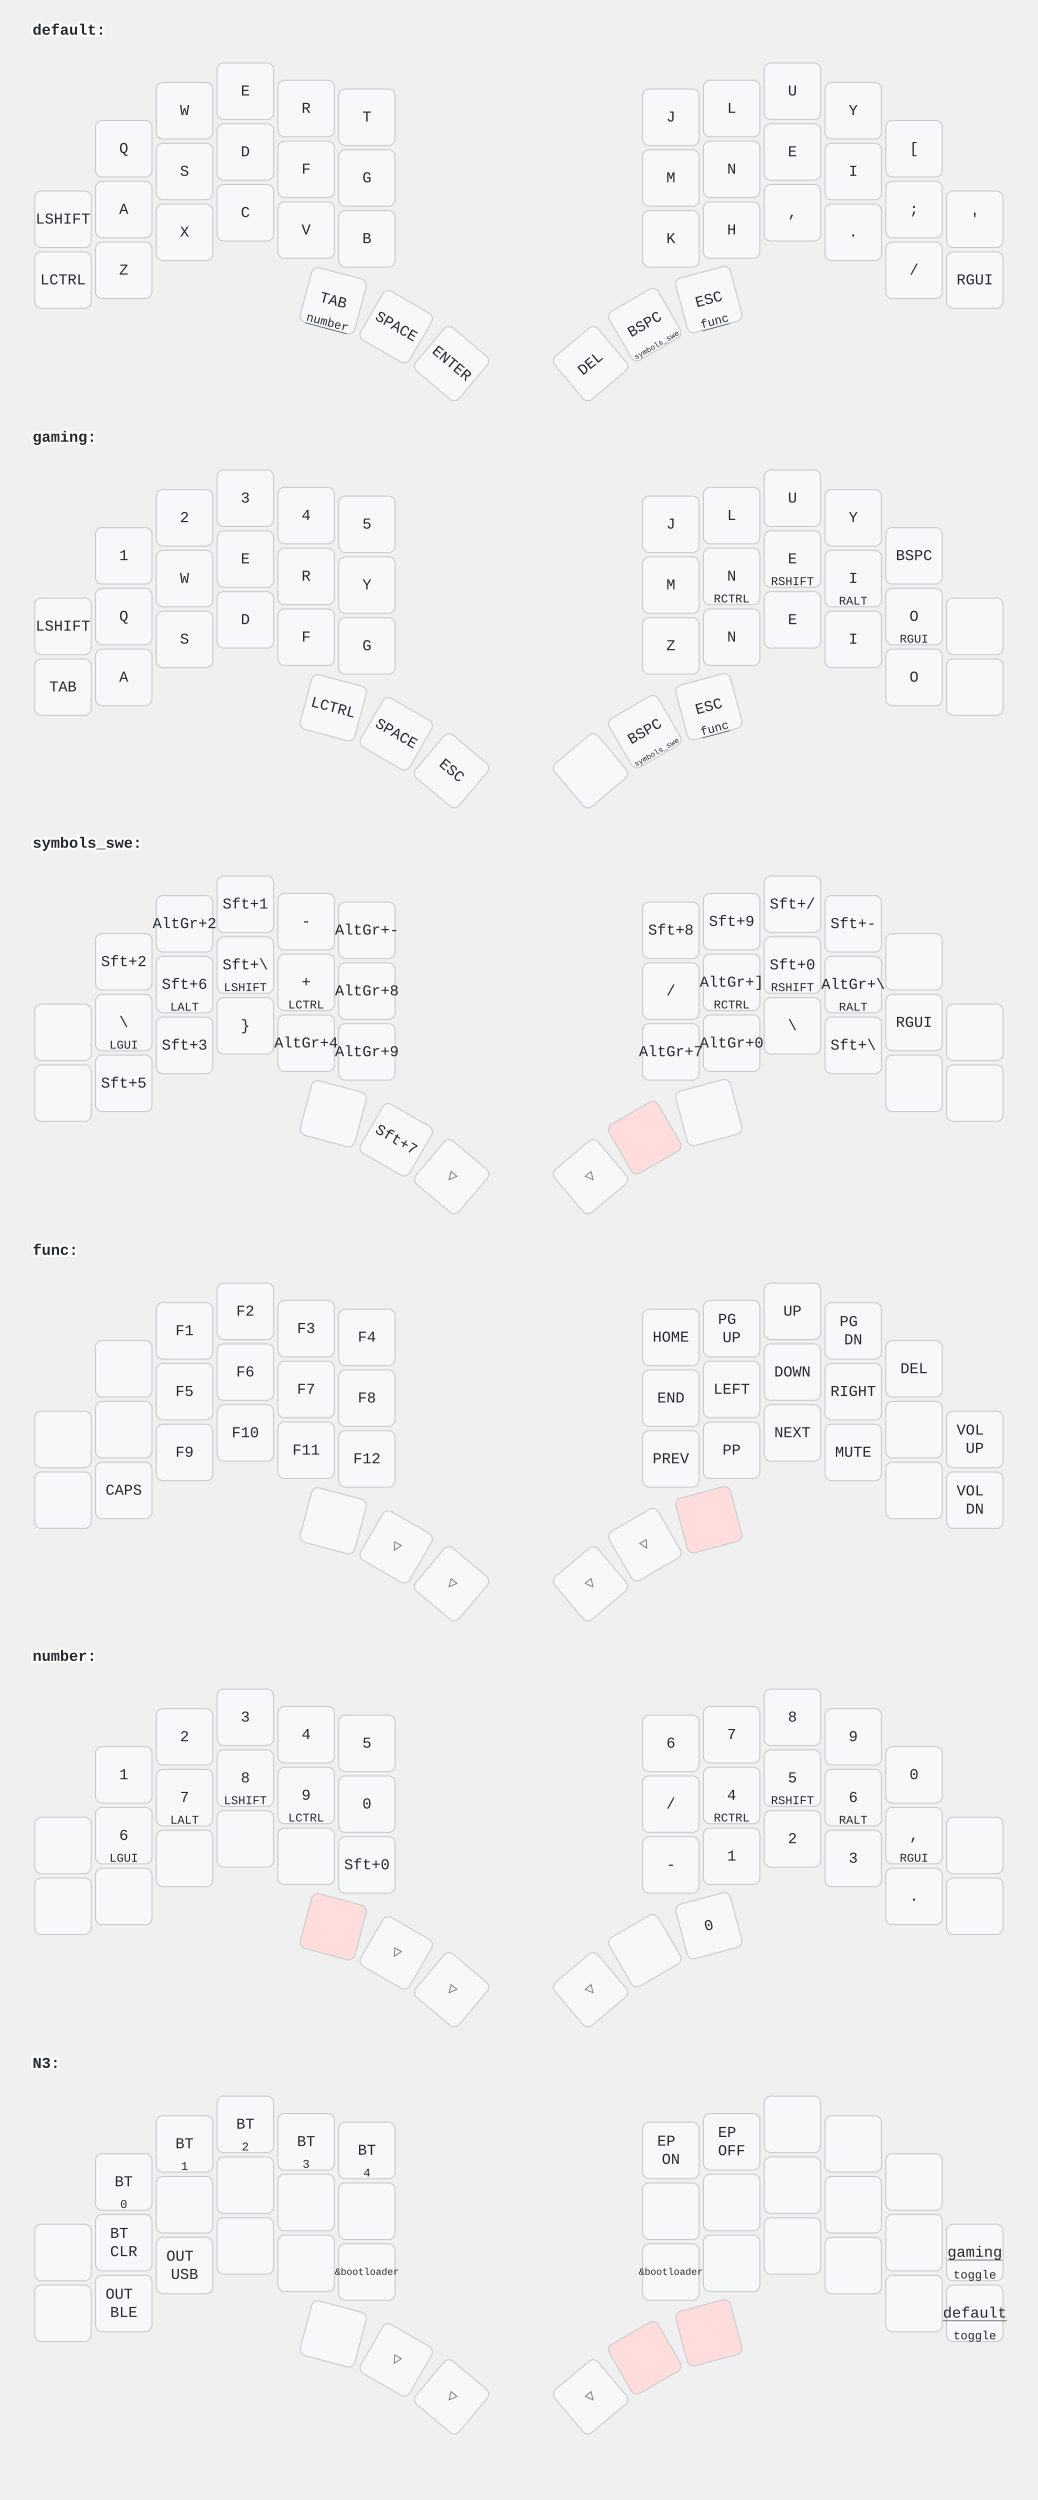
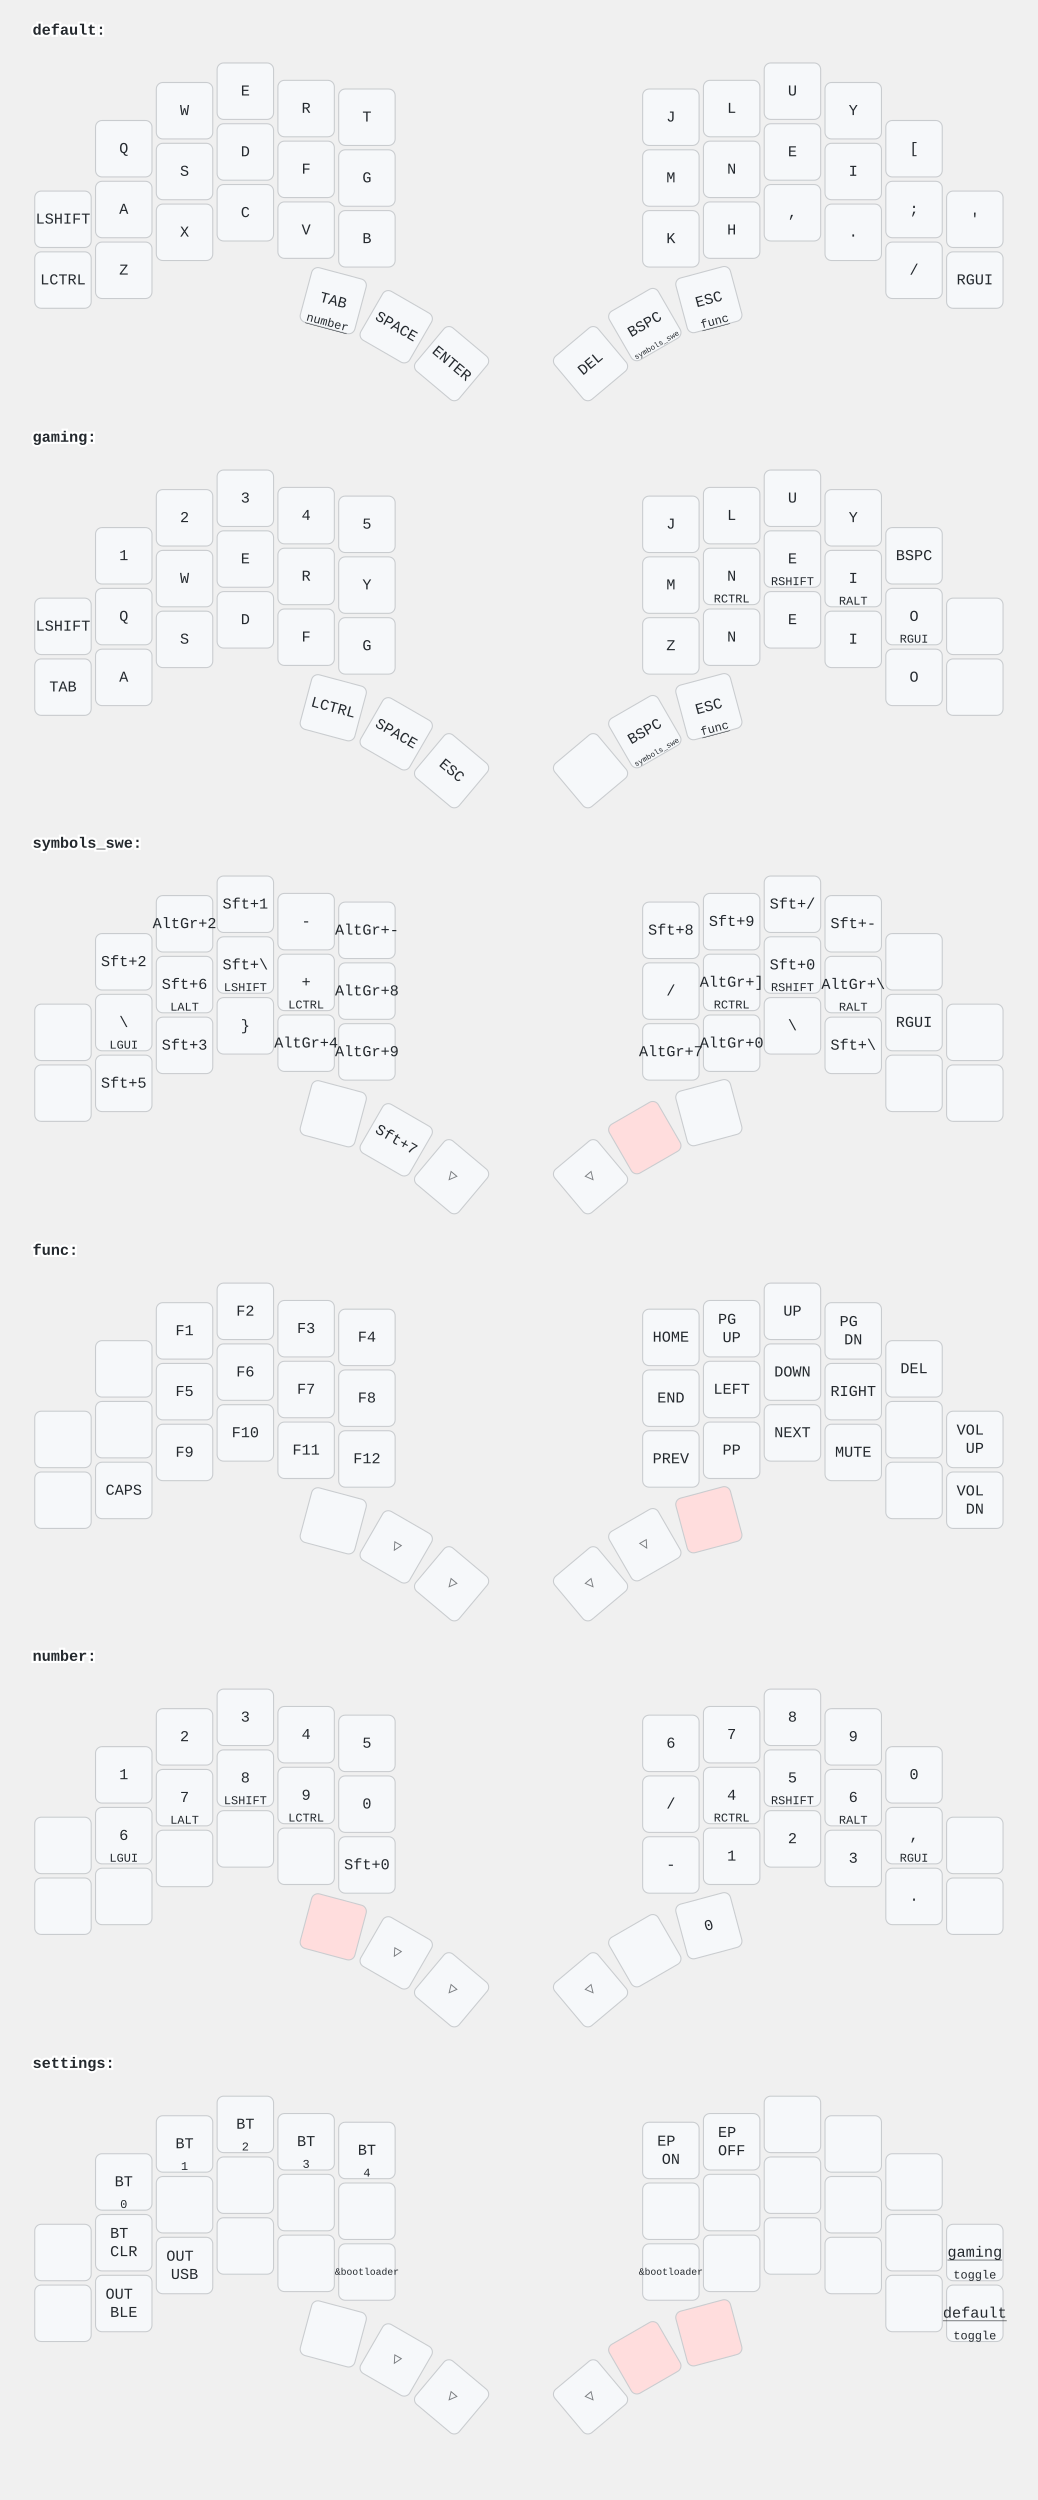
<svg xmlns="http://www.w3.org/2000/svg" width="956" height="2303" viewBox="0 0 956 2303" class="keymap">
  <style>/* inherit to force styles through use tags */
svg path {
    fill: inherit;
}

/* font and background color specifications */
svg.keymap {
    font-family: SFMono-Regular,Consolas,Liberation Mono,Menlo,monospace;
    font-size: 14px;
    font-kerning: normal;
    text-rendering: optimizeLegibility;
    fill: #24292e;
}

/* default key styling */
rect.key {
    fill: #f6f8fa;
}

rect.key, rect.combo {
    stroke: #c9cccf;
    stroke-width: 1;
}

/* default key side styling, only used is draw_key_sides is set */
rect.side {
    filter: brightness(90%);
}

/* color accent for combo boxes */
rect.combo, rect.combo-separate {
    fill: #cdf;
}

/* color accent for held keys */
rect.held, rect.combo.held {
    fill: #fdd;
}

/* color accent for ghost (optional) keys */
rect.ghost, rect.combo.ghost {
    stroke-dasharray: 4, 4;
    stroke-width: 2;
}

text {
    text-anchor: middle;
    dominant-baseline: middle;
}

/* styling for layer labels */
text.label {
    font-weight: bold;
    text-anchor: start;
    stroke: white;
    stroke-width: 4;
    paint-order: stroke;
}

/* styling for optional footer */
text.footer {
    text-anchor: end;
    dominant-baseline: auto;
    stroke: white;
    stroke-width: 4;
    paint-order: stroke;
}

/* styling for combo tap, and key non-tap label text */
text.combo, text.hold, text.shifted, text.left, text.right {
    font-size: 11px;
}

text.hold {
    text-anchor: middle;
    dominant-baseline: auto;
}

text.shifted {
    text-anchor: middle;
    dominant-baseline: hanging;
}

text.left {
    text-anchor: start;
}

text.right {
    text-anchor: end;
}

text.layer-activator {
    text-decoration: underline;
}

/* styling for hold/shifted label text in combo box */
text.combo.hold, text.combo.shifted, text.combo.left, text.combo.right {
    font-size: 8px;
}

/* lighter symbol for transparent keys */
text.trans {
    fill: #7b7e81;
}

/* styling for combo dendrons */
path.combo {
    stroke-width: 1;
    stroke: gray;
    fill: none;
}

/* Start Tabler Icons Cleanup */
/* cannot use height/width with glyphs */
.icon-tabler &gt; path {
    fill: inherit;
    stroke: inherit;
    stroke-width: 2;
}
/* hide tabler's default box */
.icon-tabler &gt; path[stroke="none"][fill="none"] {
    visibility: hidden;
}
/* End Tabler Icons Cleanup */
</style>
  <g transform="translate(30, 0)" class="layer-default">
    <text x="0" y="28" class="label" id="default">default:</text>
    <g transform="translate(0, 56)">
      <g transform="translate(84, 81)" class="key keypos-0">
        <rect rx="6" ry="6" x="-26" y="-26" width="52" height="52" class="key" />
        <text x="0" y="0" class="key tap">Q</text>
      </g>
      <g transform="translate(140, 46)" class="key keypos-1">
        <rect rx="6" ry="6" x="-26" y="-26" width="52" height="52" class="key" />
        <text x="0" y="0" class="key tap">W</text>
      </g>
      <g transform="translate(196, 28)" class="key keypos-2">
        <rect rx="6" ry="6" x="-26" y="-26" width="52" height="52" class="key" />
        <text x="0" y="0" class="key tap">E</text>
      </g>
      <g transform="translate(252, 44)" class="key keypos-3">
        <rect rx="6" ry="6" x="-26" y="-26" width="52" height="52" class="key" />
        <text x="0" y="0" class="key tap">R</text>
      </g>
      <g transform="translate(308, 52)" class="key keypos-4">
        <rect rx="6" ry="6" x="-26" y="-26" width="52" height="52" class="key" />
        <text x="0" y="0" class="key tap">T</text>
      </g>
      <g transform="translate(588, 52)" class="key keypos-5">
        <rect rx="6" ry="6" x="-26" y="-26" width="52" height="52" class="key" />
        <text x="0" y="0" class="key tap">J</text>
      </g>
      <g transform="translate(644, 44)" class="key keypos-6">
        <rect rx="6" ry="6" x="-26" y="-26" width="52" height="52" class="key" />
        <text x="0" y="0" class="key tap">L</text>
      </g>
      <g transform="translate(700, 28)" class="key keypos-7">
        <rect rx="6" ry="6" x="-26" y="-26" width="52" height="52" class="key" />
        <text x="0" y="0" class="key tap">U</text>
      </g>
      <g transform="translate(756, 46)" class="key keypos-8">
        <rect rx="6" ry="6" x="-26" y="-26" width="52" height="52" class="key" />
        <text x="0" y="0" class="key tap">Y</text>
      </g>
      <g transform="translate(812, 81)" class="key keypos-9">
        <rect rx="6" ry="6" x="-26" y="-26" width="52" height="52" class="key" />
        <text x="0" y="0" class="key tap">[</text>
      </g>
      <g transform="translate(28, 146)" class="key keypos-10">
        <rect rx="6" ry="6" x="-26" y="-26" width="52" height="52" class="key" />
        <text x="0" y="0" class="key tap">LSHIFT</text>
      </g>
      <g transform="translate(84, 137)" class="key keypos-11">
        <rect rx="6" ry="6" x="-26" y="-26" width="52" height="52" class="key" />
        <text x="0" y="0" class="key tap">A</text>
      </g>
      <g transform="translate(140, 102)" class="key keypos-12">
        <rect rx="6" ry="6" x="-26" y="-26" width="52" height="52" class="key" />
        <text x="0" y="0" class="key tap">S</text>
      </g>
      <g transform="translate(196, 84)" class="key keypos-13">
        <rect rx="6" ry="6" x="-26" y="-26" width="52" height="52" class="key" />
        <text x="0" y="0" class="key tap">D</text>
      </g>
      <g transform="translate(252, 100)" class="key keypos-14">
        <rect rx="6" ry="6" x="-26" y="-26" width="52" height="52" class="key" />
        <text x="0" y="0" class="key tap">F</text>
      </g>
      <g transform="translate(308, 108)" class="key keypos-15">
        <rect rx="6" ry="6" x="-26" y="-26" width="52" height="52" class="key" />
        <text x="0" y="0" class="key tap">G</text>
      </g>
      <g transform="translate(588, 108)" class="key keypos-16">
        <rect rx="6" ry="6" x="-26" y="-26" width="52" height="52" class="key" />
        <text x="0" y="0" class="key tap">M</text>
      </g>
      <g transform="translate(644, 100)" class="key keypos-17">
        <rect rx="6" ry="6" x="-26" y="-26" width="52" height="52" class="key" />
        <text x="0" y="0" class="key tap">N</text>
      </g>
      <g transform="translate(700, 84)" class="key keypos-18">
        <rect rx="6" ry="6" x="-26" y="-26" width="52" height="52" class="key" />
        <text x="0" y="0" class="key tap">E</text>
      </g>
      <g transform="translate(756, 102)" class="key keypos-19">
        <rect rx="6" ry="6" x="-26" y="-26" width="52" height="52" class="key" />
        <text x="0" y="0" class="key tap">I</text>
      </g>
      <g transform="translate(812, 137)" class="key keypos-20">
        <rect rx="6" ry="6" x="-26" y="-26" width="52" height="52" class="key" />
        <text x="0" y="0" class="key tap">;</text>
      </g>
      <g transform="translate(868, 146)" class="key keypos-21">
        <rect rx="6" ry="6" x="-26" y="-26" width="52" height="52" class="key" />
        <text x="0" y="0" class="key tap">'</text>
      </g>
      <g transform="translate(28, 202)" class="key keypos-22">
        <rect rx="6" ry="6" x="-26" y="-26" width="52" height="52" class="key" />
        <text x="0" y="0" class="key tap">LCTRL</text>
      </g>
      <g transform="translate(84, 193)" class="key keypos-23">
        <rect rx="6" ry="6" x="-26" y="-26" width="52" height="52" class="key" />
        <text x="0" y="0" class="key tap">Z</text>
      </g>
      <g transform="translate(140, 158)" class="key keypos-24">
        <rect rx="6" ry="6" x="-26" y="-26" width="52" height="52" class="key" />
        <text x="0" y="0" class="key tap">X</text>
      </g>
      <g transform="translate(196, 140)" class="key keypos-25">
        <rect rx="6" ry="6" x="-26" y="-26" width="52" height="52" class="key" />
        <text x="0" y="0" class="key tap">C</text>
      </g>
      <g transform="translate(252, 156)" class="key keypos-26">
        <rect rx="6" ry="6" x="-26" y="-26" width="52" height="52" class="key" />
        <text x="0" y="0" class="key tap">V</text>
      </g>
      <g transform="translate(308, 164)" class="key keypos-27">
        <rect rx="6" ry="6" x="-26" y="-26" width="52" height="52" class="key" />
        <text x="0" y="0" class="key tap">B</text>
      </g>
      <g transform="translate(588, 164)" class="key keypos-28">
        <rect rx="6" ry="6" x="-26" y="-26" width="52" height="52" class="key" />
        <text x="0" y="0" class="key tap">K</text>
      </g>
      <g transform="translate(644, 156)" class="key keypos-29">
        <rect rx="6" ry="6" x="-26" y="-26" width="52" height="52" class="key" />
        <text x="0" y="0" class="key tap">H</text>
      </g>
      <g transform="translate(700, 140)" class="key keypos-30">
        <rect rx="6" ry="6" x="-26" y="-26" width="52" height="52" class="key" />
        <text x="0" y="0" class="key tap">,</text>
      </g>
      <g transform="translate(756, 158)" class="key keypos-31">
        <rect rx="6" ry="6" x="-26" y="-26" width="52" height="52" class="key" />
        <text x="0" y="0" class="key tap">.</text>
      </g>
      <g transform="translate(812, 193)" class="key keypos-32">
        <rect rx="6" ry="6" x="-26" y="-26" width="52" height="52" class="key" />
        <text x="0" y="0" class="key tap">/</text>
      </g>
      <g transform="translate(868, 202)" class="key keypos-33">
        <rect rx="6" ry="6" x="-26" y="-26" width="52" height="52" class="key" />
        <text x="0" y="0" class="key tap">RGUI</text>
      </g>
      <g transform="translate(277, 221) rotate(15.0)" class="key keypos-34">
        <rect rx="6" ry="6" x="-26" y="-26" width="52" height="52" class="key" />
        <text x="0" y="0" class="key tap">TAB</text>
        <a href="#number">
          <text x="0" y="24" class="key hold layer-activator">number</text>
        </a>
      </g>
      <g transform="translate(335, 245) rotate(30.0)" class="key keypos-35">
        <rect rx="6" ry="6" x="-26" y="-26" width="52" height="52" class="key" />
        <text x="0" y="0" class="key tap">SPACE</text>
      </g>
      <g transform="translate(386, 279) rotate(40.0)" class="key keypos-36">
        <rect rx="6" ry="6" x="-26" y="-26" width="52" height="52" class="key" />
        <text x="0" y="0" class="key tap">ENTER</text>
      </g>
      <g transform="translate(514, 279) rotate(-40.0)" class="key keypos-37">
        <rect rx="6" ry="6" x="-26" y="-26" width="52" height="52" class="key" />
        <text x="0" y="0" class="key tap">DEL</text>
      </g>
      <g transform="translate(564, 243) rotate(-30.0)" class="key keypos-38">
        <rect rx="6" ry="6" x="-26" y="-26" width="52" height="52" class="key" />
        <text x="0" y="0" class="key tap">BSPC</text>
        <a href="#symbols_swe">
          <text x="0" y="24" class="key hold layer-activator">
            <tspan style="font-size: 64%">symbols_swe</tspan>
          </text>
        </a>
      </g>
      <g transform="translate(623, 220) rotate(-15.0)" class="key keypos-39">
        <rect rx="6" ry="6" x="-26" y="-26" width="52" height="52" class="key" />
        <text x="0" y="0" class="key tap">ESC</text>
        <a href="#func">
          <text x="0" y="24" class="key hold layer-activator">func</text>
        </a>
      </g>
    </g>
  </g>
  <g transform="translate(30, 375)" class="layer-gaming">
    <text x="0" y="28" class="label" id="gaming">gaming:</text>
    <g transform="translate(0, 56)">
      <g transform="translate(84, 81)" class="key keypos-0">
        <rect rx="6" ry="6" x="-26" y="-26" width="52" height="52" class="key" />
        <text x="0" y="0" class="key tap">1</text>
      </g>
      <g transform="translate(140, 46)" class="key keypos-1">
        <rect rx="6" ry="6" x="-26" y="-26" width="52" height="52" class="key" />
        <text x="0" y="0" class="key tap">2</text>
      </g>
      <g transform="translate(196, 28)" class="key keypos-2">
        <rect rx="6" ry="6" x="-26" y="-26" width="52" height="52" class="key" />
        <text x="0" y="0" class="key tap">3</text>
      </g>
      <g transform="translate(252, 44)" class="key keypos-3">
        <rect rx="6" ry="6" x="-26" y="-26" width="52" height="52" class="key" />
        <text x="0" y="0" class="key tap">4</text>
      </g>
      <g transform="translate(308, 52)" class="key keypos-4">
        <rect rx="6" ry="6" x="-26" y="-26" width="52" height="52" class="key" />
        <text x="0" y="0" class="key tap">5</text>
      </g>
      <g transform="translate(588, 52)" class="key keypos-5">
        <rect rx="6" ry="6" x="-26" y="-26" width="52" height="52" class="key" />
        <text x="0" y="0" class="key tap">J</text>
      </g>
      <g transform="translate(644, 44)" class="key keypos-6">
        <rect rx="6" ry="6" x="-26" y="-26" width="52" height="52" class="key" />
        <text x="0" y="0" class="key tap">L</text>
      </g>
      <g transform="translate(700, 28)" class="key keypos-7">
        <rect rx="6" ry="6" x="-26" y="-26" width="52" height="52" class="key" />
        <text x="0" y="0" class="key tap">U</text>
      </g>
      <g transform="translate(756, 46)" class="key keypos-8">
        <rect rx="6" ry="6" x="-26" y="-26" width="52" height="52" class="key" />
        <text x="0" y="0" class="key tap">Y</text>
      </g>
      <g transform="translate(812, 81)" class="key keypos-9">
        <rect rx="6" ry="6" x="-26" y="-26" width="52" height="52" class="key" />
        <text x="0" y="0" class="key tap">BSPC</text>
      </g>
      <g transform="translate(28, 146)" class="key keypos-10">
        <rect rx="6" ry="6" x="-26" y="-26" width="52" height="52" class="key" />
        <text x="0" y="0" class="key tap">LSHIFT</text>
      </g>
      <g transform="translate(84, 137)" class="key keypos-11">
        <rect rx="6" ry="6" x="-26" y="-26" width="52" height="52" class="key" />
        <text x="0" y="0" class="key tap">Q</text>
      </g>
      <g transform="translate(140, 102)" class="key keypos-12">
        <rect rx="6" ry="6" x="-26" y="-26" width="52" height="52" class="key" />
        <text x="0" y="0" class="key tap">W</text>
      </g>
      <g transform="translate(196, 84)" class="key keypos-13">
        <rect rx="6" ry="6" x="-26" y="-26" width="52" height="52" class="key" />
        <text x="0" y="0" class="key tap">E</text>
      </g>
      <g transform="translate(252, 100)" class="key keypos-14">
        <rect rx="6" ry="6" x="-26" y="-26" width="52" height="52" class="key" />
        <text x="0" y="0" class="key tap">R</text>
      </g>
      <g transform="translate(308, 108)" class="key keypos-15">
        <rect rx="6" ry="6" x="-26" y="-26" width="52" height="52" class="key" />
        <text x="0" y="0" class="key tap">Y</text>
      </g>
      <g transform="translate(588, 108)" class="key keypos-16">
        <rect rx="6" ry="6" x="-26" y="-26" width="52" height="52" class="key" />
        <text x="0" y="0" class="key tap">M</text>
      </g>
      <g transform="translate(644, 100)" class="key keypos-17">
        <rect rx="6" ry="6" x="-26" y="-26" width="52" height="52" class="key" />
        <text x="0" y="0" class="key tap">N</text>
        <text x="0" y="24" class="key hold">RCTRL</text>
      </g>
      <g transform="translate(700, 84)" class="key keypos-18">
        <rect rx="6" ry="6" x="-26" y="-26" width="52" height="52" class="key" />
        <text x="0" y="0" class="key tap">E</text>
        <text x="0" y="24" class="key hold">RSHIFT</text>
      </g>
      <g transform="translate(756, 102)" class="key keypos-19">
        <rect rx="6" ry="6" x="-26" y="-26" width="52" height="52" class="key" />
        <text x="0" y="0" class="key tap">I</text>
        <text x="0" y="24" class="key hold">RALT</text>
      </g>
      <g transform="translate(812, 137)" class="key keypos-20">
        <rect rx="6" ry="6" x="-26" y="-26" width="52" height="52" class="key" />
        <text x="0" y="0" class="key tap">O</text>
        <text x="0" y="24" class="key hold">RGUI</text>
      </g>
      <g transform="translate(868, 146)" class="key keypos-21">
        <rect rx="6" ry="6" x="-26" y="-26" width="52" height="52" class="key" />
      </g>
      <g transform="translate(28, 202)" class="key keypos-22">
        <rect rx="6" ry="6" x="-26" y="-26" width="52" height="52" class="key" />
        <text x="0" y="0" class="key tap">TAB</text>
      </g>
      <g transform="translate(84, 193)" class="key keypos-23">
        <rect rx="6" ry="6" x="-26" y="-26" width="52" height="52" class="key" />
        <text x="0" y="0" class="key tap">A</text>
      </g>
      <g transform="translate(140, 158)" class="key keypos-24">
        <rect rx="6" ry="6" x="-26" y="-26" width="52" height="52" class="key" />
        <text x="0" y="0" class="key tap">S</text>
      </g>
      <g transform="translate(196, 140)" class="key keypos-25">
        <rect rx="6" ry="6" x="-26" y="-26" width="52" height="52" class="key" />
        <text x="0" y="0" class="key tap">D</text>
      </g>
      <g transform="translate(252, 156)" class="key keypos-26">
        <rect rx="6" ry="6" x="-26" y="-26" width="52" height="52" class="key" />
        <text x="0" y="0" class="key tap">F</text>
      </g>
      <g transform="translate(308, 164)" class="key keypos-27">
        <rect rx="6" ry="6" x="-26" y="-26" width="52" height="52" class="key" />
        <text x="0" y="0" class="key tap">G</text>
      </g>
      <g transform="translate(588, 164)" class="key keypos-28">
        <rect rx="6" ry="6" x="-26" y="-26" width="52" height="52" class="key" />
        <text x="0" y="0" class="key tap">Z</text>
      </g>
      <g transform="translate(644, 156)" class="key keypos-29">
        <rect rx="6" ry="6" x="-26" y="-26" width="52" height="52" class="key" />
        <text x="0" y="0" class="key tap">N</text>
      </g>
      <g transform="translate(700, 140)" class="key keypos-30">
        <rect rx="6" ry="6" x="-26" y="-26" width="52" height="52" class="key" />
        <text x="0" y="0" class="key tap">E</text>
      </g>
      <g transform="translate(756, 158)" class="key keypos-31">
        <rect rx="6" ry="6" x="-26" y="-26" width="52" height="52" class="key" />
        <text x="0" y="0" class="key tap">I</text>
      </g>
      <g transform="translate(812, 193)" class="key keypos-32">
        <rect rx="6" ry="6" x="-26" y="-26" width="52" height="52" class="key" />
        <text x="0" y="0" class="key tap">O</text>
      </g>
      <g transform="translate(868, 202)" class="key keypos-33">
        <rect rx="6" ry="6" x="-26" y="-26" width="52" height="52" class="key" />
      </g>
      <g transform="translate(277, 221) rotate(15.0)" class="key keypos-34">
        <rect rx="6" ry="6" x="-26" y="-26" width="52" height="52" class="key" />
        <text x="0" y="0" class="key tap">LCTRL</text>
      </g>
      <g transform="translate(335, 245) rotate(30.0)" class="key keypos-35">
        <rect rx="6" ry="6" x="-26" y="-26" width="52" height="52" class="key" />
        <text x="0" y="0" class="key tap">SPACE</text>
      </g>
      <g transform="translate(386, 279) rotate(40.0)" class="key keypos-36">
        <rect rx="6" ry="6" x="-26" y="-26" width="52" height="52" class="key" />
        <text x="0" y="0" class="key tap">ESC</text>
      </g>
      <g transform="translate(514, 279) rotate(-40.0)" class="key keypos-37">
        <rect rx="6" ry="6" x="-26" y="-26" width="52" height="52" class="key" />
      </g>
      <g transform="translate(564, 243) rotate(-30.0)" class="key keypos-38">
        <rect rx="6" ry="6" x="-26" y="-26" width="52" height="52" class="key" />
        <text x="0" y="0" class="key tap">BSPC</text>
        <a href="#symbols_swe">
          <text x="0" y="24" class="key hold layer-activator">
            <tspan style="font-size: 64%">symbols_swe</tspan>
          </text>
        </a>
      </g>
      <g transform="translate(623, 220) rotate(-15.0)" class="key keypos-39">
        <rect rx="6" ry="6" x="-26" y="-26" width="52" height="52" class="key" />
        <text x="0" y="0" class="key tap">ESC</text>
        <a href="#func">
          <text x="0" y="24" class="key hold layer-activator">func</text>
        </a>
      </g>
    </g>
  </g>
  <g transform="translate(30, 749)" class="layer-symbols_swe">
    <text x="0" y="28" class="label" id="symbols_swe">symbols_swe:</text>
    <g transform="translate(0, 56)">
      <g transform="translate(84, 81)" class="key keypos-0">
        <rect rx="6" ry="6" x="-26" y="-26" width="52" height="52" class="key" />
        <text x="0" y="0" class="key tap">Sft+2</text>
      </g>
      <g transform="translate(140, 46)" class="key keypos-1">
        <rect rx="6" ry="6" x="-26" y="-26" width="52" height="52" class="key" />
        <text x="0" y="0" class="key tap">AltGr+2</text>
      </g>
      <g transform="translate(196, 28)" class="key keypos-2">
        <rect rx="6" ry="6" x="-26" y="-26" width="52" height="52" class="key" />
        <text x="0" y="0" class="key tap">Sft+1</text>
      </g>
      <g transform="translate(252, 44)" class="key keypos-3">
        <rect rx="6" ry="6" x="-26" y="-26" width="52" height="52" class="key" />
        <text x="0" y="0" class="key tap">-</text>
      </g>
      <g transform="translate(308, 52)" class="key keypos-4">
        <rect rx="6" ry="6" x="-26" y="-26" width="52" height="52" class="key" />
        <text x="0" y="0" class="key tap">AltGr+-</text>
      </g>
      <g transform="translate(588, 52)" class="key keypos-5">
        <rect rx="6" ry="6" x="-26" y="-26" width="52" height="52" class="key" />
        <text x="0" y="0" class="key tap">Sft+8</text>
      </g>
      <g transform="translate(644, 44)" class="key keypos-6">
        <rect rx="6" ry="6" x="-26" y="-26" width="52" height="52" class="key" />
        <text x="0" y="0" class="key tap">Sft+9</text>
      </g>
      <g transform="translate(700, 28)" class="key keypos-7">
        <rect rx="6" ry="6" x="-26" y="-26" width="52" height="52" class="key" />
        <text x="0" y="0" class="key tap">Sft+/</text>
      </g>
      <g transform="translate(756, 46)" class="key keypos-8">
        <rect rx="6" ry="6" x="-26" y="-26" width="52" height="52" class="key" />
        <text x="0" y="0" class="key tap">Sft+-</text>
      </g>
      <g transform="translate(812, 81)" class="key keypos-9">
        <rect rx="6" ry="6" x="-26" y="-26" width="52" height="52" class="key" />
      </g>
      <g transform="translate(28, 146)" class="key keypos-10">
        <rect rx="6" ry="6" x="-26" y="-26" width="52" height="52" class="key" />
      </g>
      <g transform="translate(84, 137)" class="key keypos-11">
        <rect rx="6" ry="6" x="-26" y="-26" width="52" height="52" class="key" />
        <text x="0" y="0" class="key tap">\</text>
        <text x="0" y="24" class="key hold">LGUI</text>
      </g>
      <g transform="translate(140, 102)" class="key keypos-12">
        <rect rx="6" ry="6" x="-26" y="-26" width="52" height="52" class="key" />
        <text x="0" y="0" class="key tap">Sft+6</text>
        <text x="0" y="24" class="key hold">LALT</text>
      </g>
      <g transform="translate(196, 84)" class="key keypos-13">
        <rect rx="6" ry="6" x="-26" y="-26" width="52" height="52" class="key" />
        <text x="0" y="0" class="key tap">Sft+\</text>
        <text x="0" y="24" class="key hold">LSHIFT</text>
      </g>
      <g transform="translate(252, 100)" class="key keypos-14">
        <rect rx="6" ry="6" x="-26" y="-26" width="52" height="52" class="key" />
        <text x="0" y="0" class="key tap">+</text>
        <text x="0" y="24" class="key hold">LCTRL</text>
      </g>
      <g transform="translate(308, 108)" class="key keypos-15">
        <rect rx="6" ry="6" x="-26" y="-26" width="52" height="52" class="key" />
        <text x="0" y="0" class="key tap">AltGr+8</text>
      </g>
      <g transform="translate(588, 108)" class="key keypos-16">
        <rect rx="6" ry="6" x="-26" y="-26" width="52" height="52" class="key" />
        <text x="0" y="0" class="key tap">/</text>
      </g>
      <g transform="translate(644, 100)" class="key keypos-17">
        <rect rx="6" ry="6" x="-26" y="-26" width="52" height="52" class="key" />
        <text x="0" y="0" class="key tap">AltGr+]</text>
        <text x="0" y="24" class="key hold">RCTRL</text>
      </g>
      <g transform="translate(700, 84)" class="key keypos-18">
        <rect rx="6" ry="6" x="-26" y="-26" width="52" height="52" class="key" />
        <text x="0" y="0" class="key tap">Sft+0</text>
        <text x="0" y="24" class="key hold">RSHIFT</text>
      </g>
      <g transform="translate(756, 102)" class="key keypos-19">
        <rect rx="6" ry="6" x="-26" y="-26" width="52" height="52" class="key" />
        <text x="0" y="0" class="key tap">AltGr+\</text>
        <text x="0" y="24" class="key hold">RALT</text>
      </g>
      <g transform="translate(812, 137)" class="key keypos-20">
        <rect rx="6" ry="6" x="-26" y="-26" width="52" height="52" class="key" />
        <text x="0" y="0" class="key tap">RGUI</text>
      </g>
      <g transform="translate(868, 146)" class="key keypos-21">
        <rect rx="6" ry="6" x="-26" y="-26" width="52" height="52" class="key" />
      </g>
      <g transform="translate(28, 202)" class="key keypos-22">
        <rect rx="6" ry="6" x="-26" y="-26" width="52" height="52" class="key" />
      </g>
      <g transform="translate(84, 193)" class="key keypos-23">
        <rect rx="6" ry="6" x="-26" y="-26" width="52" height="52" class="key" />
        <text x="0" y="0" class="key tap">Sft+5</text>
      </g>
      <g transform="translate(140, 158)" class="key keypos-24">
        <rect rx="6" ry="6" x="-26" y="-26" width="52" height="52" class="key" />
        <text x="0" y="0" class="key tap">Sft+3</text>
      </g>
      <g transform="translate(196, 140)" class="key keypos-25">
        <rect rx="6" ry="6" x="-26" y="-26" width="52" height="52" class="key" />
        <text x="0" y="0" class="key tap">}</text>
      </g>
      <g transform="translate(252, 156)" class="key keypos-26">
        <rect rx="6" ry="6" x="-26" y="-26" width="52" height="52" class="key" />
        <text x="0" y="0" class="key tap">AltGr+4</text>
      </g>
      <g transform="translate(308, 164)" class="key keypos-27">
        <rect rx="6" ry="6" x="-26" y="-26" width="52" height="52" class="key" />
        <text x="0" y="0" class="key tap">AltGr+9</text>
      </g>
      <g transform="translate(588, 164)" class="key keypos-28">
        <rect rx="6" ry="6" x="-26" y="-26" width="52" height="52" class="key" />
        <text x="0" y="0" class="key tap">AltGr+7</text>
      </g>
      <g transform="translate(644, 156)" class="key keypos-29">
        <rect rx="6" ry="6" x="-26" y="-26" width="52" height="52" class="key" />
        <text x="0" y="0" class="key tap">AltGr+0</text>
      </g>
      <g transform="translate(700, 140)" class="key keypos-30">
        <rect rx="6" ry="6" x="-26" y="-26" width="52" height="52" class="key" />
        <text x="0" y="0" class="key tap">\</text>
      </g>
      <g transform="translate(756, 158)" class="key keypos-31">
        <rect rx="6" ry="6" x="-26" y="-26" width="52" height="52" class="key" />
        <text x="0" y="0" class="key tap">Sft+\</text>
      </g>
      <g transform="translate(812, 193)" class="key keypos-32">
        <rect rx="6" ry="6" x="-26" y="-26" width="52" height="52" class="key" />
      </g>
      <g transform="translate(868, 202)" class="key keypos-33">
        <rect rx="6" ry="6" x="-26" y="-26" width="52" height="52" class="key" />
      </g>
      <g transform="translate(277, 221) rotate(15.0)" class="key keypos-34">
        <rect rx="6" ry="6" x="-26" y="-26" width="52" height="52" class="key" />
      </g>
      <g transform="translate(335, 245) rotate(30.0)" class="key keypos-35">
        <rect rx="6" ry="6" x="-26" y="-26" width="52" height="52" class="key" />
        <text x="0" y="0" class="key tap">Sft+7</text>
      </g>
      <g transform="translate(386, 279) rotate(40.0)" class="key trans keypos-36">
        <rect rx="6" ry="6" x="-26" y="-26" width="52" height="52" class="key trans" />
        <text x="0" y="0" class="key trans tap">▽</text>
      </g>
      <g transform="translate(514, 279) rotate(-40.0)" class="key trans keypos-37">
        <rect rx="6" ry="6" x="-26" y="-26" width="52" height="52" class="key trans" />
        <text x="0" y="0" class="key trans tap">▽</text>
      </g>
      <g transform="translate(564, 243) rotate(-30.0)" class="key held keypos-38">
        <rect rx="6" ry="6" x="-26" y="-26" width="52" height="52" class="key held" />
      </g>
      <g transform="translate(623, 220) rotate(-15.0)" class="key keypos-39">
        <rect rx="6" ry="6" x="-26" y="-26" width="52" height="52" class="key" />
      </g>
    </g>
  </g>
  <g transform="translate(30, 1124)" class="layer-func">
    <text x="0" y="28" class="label" id="func">func:</text>
    <g transform="translate(0, 56)">
      <g transform="translate(84, 81)" class="key keypos-0">
        <rect rx="6" ry="6" x="-26" y="-26" width="52" height="52" class="key" />
      </g>
      <g transform="translate(140, 46)" class="key keypos-1">
        <rect rx="6" ry="6" x="-26" y="-26" width="52" height="52" class="key" />
        <text x="0" y="0" class="key tap">F1</text>
      </g>
      <g transform="translate(196, 28)" class="key keypos-2">
        <rect rx="6" ry="6" x="-26" y="-26" width="52" height="52" class="key" />
        <text x="0" y="0" class="key tap">F2</text>
      </g>
      <g transform="translate(252, 44)" class="key keypos-3">
        <rect rx="6" ry="6" x="-26" y="-26" width="52" height="52" class="key" />
        <text x="0" y="0" class="key tap">F3</text>
      </g>
      <g transform="translate(308, 52)" class="key keypos-4">
        <rect rx="6" ry="6" x="-26" y="-26" width="52" height="52" class="key" />
        <text x="0" y="0" class="key tap">F4</text>
      </g>
      <g transform="translate(588, 52)" class="key keypos-5">
        <rect rx="6" ry="6" x="-26" y="-26" width="52" height="52" class="key" />
        <text x="0" y="0" class="key tap">HOME</text>
      </g>
      <g transform="translate(644, 44)" class="key keypos-6">
        <rect rx="6" ry="6" x="-26" y="-26" width="52" height="52" class="key" />
        <text x="0" y="0" class="key tap">
          <tspan x="0" dy="-0.6em">PG</tspan>
          <tspan x="0" dy="1.2em">UP</tspan>
        </text>
      </g>
      <g transform="translate(700, 28)" class="key keypos-7">
        <rect rx="6" ry="6" x="-26" y="-26" width="52" height="52" class="key" />
        <text x="0" y="0" class="key tap">UP</text>
      </g>
      <g transform="translate(756, 46)" class="key keypos-8">
        <rect rx="6" ry="6" x="-26" y="-26" width="52" height="52" class="key" />
        <text x="0" y="0" class="key tap">
          <tspan x="0" dy="-0.6em">PG</tspan>
          <tspan x="0" dy="1.2em">DN</tspan>
        </text>
      </g>
      <g transform="translate(812, 81)" class="key keypos-9">
        <rect rx="6" ry="6" x="-26" y="-26" width="52" height="52" class="key" />
        <text x="0" y="0" class="key tap">DEL</text>
      </g>
      <g transform="translate(28, 146)" class="key keypos-10">
        <rect rx="6" ry="6" x="-26" y="-26" width="52" height="52" class="key" />
      </g>
      <g transform="translate(84, 137)" class="key keypos-11">
        <rect rx="6" ry="6" x="-26" y="-26" width="52" height="52" class="key" />
      </g>
      <g transform="translate(140, 102)" class="key keypos-12">
        <rect rx="6" ry="6" x="-26" y="-26" width="52" height="52" class="key" />
        <text x="0" y="0" class="key tap">F5</text>
      </g>
      <g transform="translate(196, 84)" class="key keypos-13">
        <rect rx="6" ry="6" x="-26" y="-26" width="52" height="52" class="key" />
        <text x="0" y="0" class="key tap">F6</text>
      </g>
      <g transform="translate(252, 100)" class="key keypos-14">
        <rect rx="6" ry="6" x="-26" y="-26" width="52" height="52" class="key" />
        <text x="0" y="0" class="key tap">F7</text>
      </g>
      <g transform="translate(308, 108)" class="key keypos-15">
        <rect rx="6" ry="6" x="-26" y="-26" width="52" height="52" class="key" />
        <text x="0" y="0" class="key tap">F8</text>
      </g>
      <g transform="translate(588, 108)" class="key keypos-16">
        <rect rx="6" ry="6" x="-26" y="-26" width="52" height="52" class="key" />
        <text x="0" y="0" class="key tap">END</text>
      </g>
      <g transform="translate(644, 100)" class="key keypos-17">
        <rect rx="6" ry="6" x="-26" y="-26" width="52" height="52" class="key" />
        <text x="0" y="0" class="key tap">LEFT</text>
      </g>
      <g transform="translate(700, 84)" class="key keypos-18">
        <rect rx="6" ry="6" x="-26" y="-26" width="52" height="52" class="key" />
        <text x="0" y="0" class="key tap">DOWN</text>
      </g>
      <g transform="translate(756, 102)" class="key keypos-19">
        <rect rx="6" ry="6" x="-26" y="-26" width="52" height="52" class="key" />
        <text x="0" y="0" class="key tap">RIGHT</text>
      </g>
      <g transform="translate(812, 137)" class="key keypos-20">
        <rect rx="6" ry="6" x="-26" y="-26" width="52" height="52" class="key" />
      </g>
      <g transform="translate(868, 146)" class="key keypos-21">
        <rect rx="6" ry="6" x="-26" y="-26" width="52" height="52" class="key" />
        <text x="0" y="0" class="key tap">
          <tspan x="0" dy="-0.6em">VOL</tspan>
          <tspan x="0" dy="1.2em">UP</tspan>
        </text>
      </g>
      <g transform="translate(28, 202)" class="key keypos-22">
        <rect rx="6" ry="6" x="-26" y="-26" width="52" height="52" class="key" />
      </g>
      <g transform="translate(84, 193)" class="key keypos-23">
        <rect rx="6" ry="6" x="-26" y="-26" width="52" height="52" class="key" />
        <text x="0" y="0" class="key tap">CAPS</text>
      </g>
      <g transform="translate(140, 158)" class="key keypos-24">
        <rect rx="6" ry="6" x="-26" y="-26" width="52" height="52" class="key" />
        <text x="0" y="0" class="key tap">F9</text>
      </g>
      <g transform="translate(196, 140)" class="key keypos-25">
        <rect rx="6" ry="6" x="-26" y="-26" width="52" height="52" class="key" />
        <text x="0" y="0" class="key tap">F10</text>
      </g>
      <g transform="translate(252, 156)" class="key keypos-26">
        <rect rx="6" ry="6" x="-26" y="-26" width="52" height="52" class="key" />
        <text x="0" y="0" class="key tap">F11</text>
      </g>
      <g transform="translate(308, 164)" class="key keypos-27">
        <rect rx="6" ry="6" x="-26" y="-26" width="52" height="52" class="key" />
        <text x="0" y="0" class="key tap">F12</text>
      </g>
      <g transform="translate(588, 164)" class="key keypos-28">
        <rect rx="6" ry="6" x="-26" y="-26" width="52" height="52" class="key" />
        <text x="0" y="0" class="key tap">PREV</text>
      </g>
      <g transform="translate(644, 156)" class="key keypos-29">
        <rect rx="6" ry="6" x="-26" y="-26" width="52" height="52" class="key" />
        <text x="0" y="0" class="key tap">PP</text>
      </g>
      <g transform="translate(700, 140)" class="key keypos-30">
        <rect rx="6" ry="6" x="-26" y="-26" width="52" height="52" class="key" />
        <text x="0" y="0" class="key tap">NEXT</text>
      </g>
      <g transform="translate(756, 158)" class="key keypos-31">
        <rect rx="6" ry="6" x="-26" y="-26" width="52" height="52" class="key" />
        <text x="0" y="0" class="key tap">MUTE</text>
      </g>
      <g transform="translate(812, 193)" class="key keypos-32">
        <rect rx="6" ry="6" x="-26" y="-26" width="52" height="52" class="key" />
      </g>
      <g transform="translate(868, 202)" class="key keypos-33">
        <rect rx="6" ry="6" x="-26" y="-26" width="52" height="52" class="key" />
        <text x="0" y="0" class="key tap">
          <tspan x="0" dy="-0.6em">VOL</tspan>
          <tspan x="0" dy="1.2em">DN</tspan>
        </text>
      </g>
      <g transform="translate(277, 221) rotate(15.0)" class="key keypos-34">
        <rect rx="6" ry="6" x="-26" y="-26" width="52" height="52" class="key" />
      </g>
      <g transform="translate(335, 245) rotate(30.0)" class="key trans keypos-35">
        <rect rx="6" ry="6" x="-26" y="-26" width="52" height="52" class="key trans" />
        <text x="0" y="0" class="key trans tap">▽</text>
      </g>
      <g transform="translate(386, 279) rotate(40.0)" class="key trans keypos-36">
        <rect rx="6" ry="6" x="-26" y="-26" width="52" height="52" class="key trans" />
        <text x="0" y="0" class="key trans tap">▽</text>
      </g>
      <g transform="translate(514, 279) rotate(-40.0)" class="key trans keypos-37">
        <rect rx="6" ry="6" x="-26" y="-26" width="52" height="52" class="key trans" />
        <text x="0" y="0" class="key trans tap">▽</text>
      </g>
      <g transform="translate(564, 243) rotate(-30.0)" class="key trans keypos-38">
        <rect rx="6" ry="6" x="-26" y="-26" width="52" height="52" class="key trans" />
        <text x="0" y="0" class="key trans tap">▽</text>
      </g>
      <g transform="translate(623, 220) rotate(-15.0)" class="key held keypos-39">
        <rect rx="6" ry="6" x="-26" y="-26" width="52" height="52" class="key held" />
      </g>
    </g>
  </g>
  <g transform="translate(30, 1498)" class="layer-number">
    <text x="0" y="28" class="label" id="number">number:</text>
    <g transform="translate(0, 56)">
      <g transform="translate(84, 81)" class="key keypos-0">
        <rect rx="6" ry="6" x="-26" y="-26" width="52" height="52" class="key" />
        <text x="0" y="0" class="key tap">1</text>
      </g>
      <g transform="translate(140, 46)" class="key keypos-1">
        <rect rx="6" ry="6" x="-26" y="-26" width="52" height="52" class="key" />
        <text x="0" y="0" class="key tap">2</text>
      </g>
      <g transform="translate(196, 28)" class="key keypos-2">
        <rect rx="6" ry="6" x="-26" y="-26" width="52" height="52" class="key" />
        <text x="0" y="0" class="key tap">3</text>
      </g>
      <g transform="translate(252, 44)" class="key keypos-3">
        <rect rx="6" ry="6" x="-26" y="-26" width="52" height="52" class="key" />
        <text x="0" y="0" class="key tap">4</text>
      </g>
      <g transform="translate(308, 52)" class="key keypos-4">
        <rect rx="6" ry="6" x="-26" y="-26" width="52" height="52" class="key" />
        <text x="0" y="0" class="key tap">5</text>
      </g>
      <g transform="translate(588, 52)" class="key keypos-5">
        <rect rx="6" ry="6" x="-26" y="-26" width="52" height="52" class="key" />
        <text x="0" y="0" class="key tap">6</text>
      </g>
      <g transform="translate(644, 44)" class="key keypos-6">
        <rect rx="6" ry="6" x="-26" y="-26" width="52" height="52" class="key" />
        <text x="0" y="0" class="key tap">7</text>
      </g>
      <g transform="translate(700, 28)" class="key keypos-7">
        <rect rx="6" ry="6" x="-26" y="-26" width="52" height="52" class="key" />
        <text x="0" y="0" class="key tap">8</text>
      </g>
      <g transform="translate(756, 46)" class="key keypos-8">
        <rect rx="6" ry="6" x="-26" y="-26" width="52" height="52" class="key" />
        <text x="0" y="0" class="key tap">9</text>
      </g>
      <g transform="translate(812, 81)" class="key keypos-9">
        <rect rx="6" ry="6" x="-26" y="-26" width="52" height="52" class="key" />
        <text x="0" y="0" class="key tap">0</text>
      </g>
      <g transform="translate(28, 146)" class="key keypos-10">
        <rect rx="6" ry="6" x="-26" y="-26" width="52" height="52" class="key" />
      </g>
      <g transform="translate(84, 137)" class="key keypos-11">
        <rect rx="6" ry="6" x="-26" y="-26" width="52" height="52" class="key" />
        <text x="0" y="0" class="key tap">6</text>
        <text x="0" y="24" class="key hold">LGUI</text>
      </g>
      <g transform="translate(140, 102)" class="key keypos-12">
        <rect rx="6" ry="6" x="-26" y="-26" width="52" height="52" class="key" />
        <text x="0" y="0" class="key tap">7</text>
        <text x="0" y="24" class="key hold">LALT</text>
      </g>
      <g transform="translate(196, 84)" class="key keypos-13">
        <rect rx="6" ry="6" x="-26" y="-26" width="52" height="52" class="key" />
        <text x="0" y="0" class="key tap">8</text>
        <text x="0" y="24" class="key hold">LSHIFT</text>
      </g>
      <g transform="translate(252, 100)" class="key keypos-14">
        <rect rx="6" ry="6" x="-26" y="-26" width="52" height="52" class="key" />
        <text x="0" y="0" class="key tap">9</text>
        <text x="0" y="24" class="key hold">LCTRL</text>
      </g>
      <g transform="translate(308, 108)" class="key keypos-15">
        <rect rx="6" ry="6" x="-26" y="-26" width="52" height="52" class="key" />
        <text x="0" y="0" class="key tap">0</text>
      </g>
      <g transform="translate(588, 108)" class="key keypos-16">
        <rect rx="6" ry="6" x="-26" y="-26" width="52" height="52" class="key" />
        <text x="0" y="0" class="key tap">/</text>
      </g>
      <g transform="translate(644, 100)" class="key keypos-17">
        <rect rx="6" ry="6" x="-26" y="-26" width="52" height="52" class="key" />
        <text x="0" y="0" class="key tap">4</text>
        <text x="0" y="24" class="key hold">RCTRL</text>
      </g>
      <g transform="translate(700, 84)" class="key keypos-18">
        <rect rx="6" ry="6" x="-26" y="-26" width="52" height="52" class="key" />
        <text x="0" y="0" class="key tap">5</text>
        <text x="0" y="24" class="key hold">RSHIFT</text>
      </g>
      <g transform="translate(756, 102)" class="key keypos-19">
        <rect rx="6" ry="6" x="-26" y="-26" width="52" height="52" class="key" />
        <text x="0" y="0" class="key tap">6</text>
        <text x="0" y="24" class="key hold">RALT</text>
      </g>
      <g transform="translate(812, 137)" class="key keypos-20">
        <rect rx="6" ry="6" x="-26" y="-26" width="52" height="52" class="key" />
        <text x="0" y="0" class="key tap">,</text>
        <text x="0" y="24" class="key hold">RGUI</text>
      </g>
      <g transform="translate(868, 146)" class="key keypos-21">
        <rect rx="6" ry="6" x="-26" y="-26" width="52" height="52" class="key" />
      </g>
      <g transform="translate(28, 202)" class="key keypos-22">
        <rect rx="6" ry="6" x="-26" y="-26" width="52" height="52" class="key" />
      </g>
      <g transform="translate(84, 193)" class="key keypos-23">
        <rect rx="6" ry="6" x="-26" y="-26" width="52" height="52" class="key" />
      </g>
      <g transform="translate(140, 158)" class="key keypos-24">
        <rect rx="6" ry="6" x="-26" y="-26" width="52" height="52" class="key" />
      </g>
      <g transform="translate(196, 140)" class="key keypos-25">
        <rect rx="6" ry="6" x="-26" y="-26" width="52" height="52" class="key" />
      </g>
      <g transform="translate(252, 156)" class="key keypos-26">
        <rect rx="6" ry="6" x="-26" y="-26" width="52" height="52" class="key" />
      </g>
      <g transform="translate(308, 164)" class="key keypos-27">
        <rect rx="6" ry="6" x="-26" y="-26" width="52" height="52" class="key" />
        <text x="0" y="0" class="key tap">Sft+0</text>
      </g>
      <g transform="translate(588, 164)" class="key keypos-28">
        <rect rx="6" ry="6" x="-26" y="-26" width="52" height="52" class="key" />
        <text x="0" y="0" class="key tap">-</text>
      </g>
      <g transform="translate(644, 156)" class="key keypos-29">
        <rect rx="6" ry="6" x="-26" y="-26" width="52" height="52" class="key" />
        <text x="0" y="0" class="key tap">1</text>
      </g>
      <g transform="translate(700, 140)" class="key keypos-30">
        <rect rx="6" ry="6" x="-26" y="-26" width="52" height="52" class="key" />
        <text x="0" y="0" class="key tap">2</text>
      </g>
      <g transform="translate(756, 158)" class="key keypos-31">
        <rect rx="6" ry="6" x="-26" y="-26" width="52" height="52" class="key" />
        <text x="0" y="0" class="key tap">3</text>
      </g>
      <g transform="translate(812, 193)" class="key keypos-32">
        <rect rx="6" ry="6" x="-26" y="-26" width="52" height="52" class="key" />
        <text x="0" y="0" class="key tap">.</text>
      </g>
      <g transform="translate(868, 202)" class="key keypos-33">
        <rect rx="6" ry="6" x="-26" y="-26" width="52" height="52" class="key" />
      </g>
      <g transform="translate(277, 221) rotate(15.0)" class="key held keypos-34">
        <rect rx="6" ry="6" x="-26" y="-26" width="52" height="52" class="key held" />
      </g>
      <g transform="translate(335, 245) rotate(30.0)" class="key trans keypos-35">
        <rect rx="6" ry="6" x="-26" y="-26" width="52" height="52" class="key trans" />
        <text x="0" y="0" class="key trans tap">▽</text>
      </g>
      <g transform="translate(386, 279) rotate(40.0)" class="key trans keypos-36">
        <rect rx="6" ry="6" x="-26" y="-26" width="52" height="52" class="key trans" />
        <text x="0" y="0" class="key trans tap">▽</text>
      </g>
      <g transform="translate(514, 279) rotate(-40.0)" class="key trans keypos-37">
        <rect rx="6" ry="6" x="-26" y="-26" width="52" height="52" class="key trans" />
        <text x="0" y="0" class="key trans tap">▽</text>
      </g>
      <g transform="translate(564, 243) rotate(-30.0)" class="key keypos-38">
        <rect rx="6" ry="6" x="-26" y="-26" width="52" height="52" class="key" />
      </g>
      <g transform="translate(623, 220) rotate(-15.0)" class="key keypos-39">
        <rect rx="6" ry="6" x="-26" y="-26" width="52" height="52" class="key" />
        <text x="0" y="0" class="key tap">0</text>
      </g>
    </g>
  </g>
-   <g transform="translate(30, 1873)" class="layer-N3">
-     <text x="0" y="28" class="label" id="N3">N3:</text>
+   <g transform="translate(30, 1873)" class="layer-settings">
+     <text x="0" y="28" class="label" id="settings">settings:</text>
    <g transform="translate(0, 56)">
      <g transform="translate(84, 81)" class="key keypos-0">
        <rect rx="6" ry="6" x="-26" y="-26" width="52" height="52" class="key" />
        <text x="0" y="0" class="key tap">BT</text>
        <text x="0" y="24" class="key hold">0</text>
      </g>
      <g transform="translate(140, 46)" class="key keypos-1">
        <rect rx="6" ry="6" x="-26" y="-26" width="52" height="52" class="key" />
        <text x="0" y="0" class="key tap">BT</text>
        <text x="0" y="24" class="key hold">1</text>
      </g>
      <g transform="translate(196, 28)" class="key keypos-2">
        <rect rx="6" ry="6" x="-26" y="-26" width="52" height="52" class="key" />
        <text x="0" y="0" class="key tap">BT</text>
        <text x="0" y="24" class="key hold">2</text>
      </g>
      <g transform="translate(252, 44)" class="key keypos-3">
        <rect rx="6" ry="6" x="-26" y="-26" width="52" height="52" class="key" />
        <text x="0" y="0" class="key tap">BT</text>
        <text x="0" y="24" class="key hold">3</text>
      </g>
      <g transform="translate(308, 52)" class="key keypos-4">
        <rect rx="6" ry="6" x="-26" y="-26" width="52" height="52" class="key" />
        <text x="0" y="0" class="key tap">BT</text>
        <text x="0" y="24" class="key hold">4</text>
      </g>
      <g transform="translate(588, 52)" class="key keypos-5">
        <rect rx="6" ry="6" x="-26" y="-26" width="52" height="52" class="key" />
        <text x="0" y="0" class="key tap">
          <tspan x="0" dy="-0.6em">EP</tspan>
          <tspan x="0" dy="1.2em">ON</tspan>
        </text>
      </g>
      <g transform="translate(644, 44)" class="key keypos-6">
        <rect rx="6" ry="6" x="-26" y="-26" width="52" height="52" class="key" />
        <text x="0" y="0" class="key tap">
          <tspan x="0" dy="-0.6em">EP</tspan>
          <tspan x="0" dy="1.2em">OFF</tspan>
        </text>
      </g>
      <g transform="translate(700, 28)" class="key keypos-7">
        <rect rx="6" ry="6" x="-26" y="-26" width="52" height="52" class="key" />
      </g>
      <g transform="translate(756, 46)" class="key keypos-8">
        <rect rx="6" ry="6" x="-26" y="-26" width="52" height="52" class="key" />
      </g>
      <g transform="translate(812, 81)" class="key keypos-9">
        <rect rx="6" ry="6" x="-26" y="-26" width="52" height="52" class="key" />
      </g>
      <g transform="translate(28, 146)" class="key keypos-10">
        <rect rx="6" ry="6" x="-26" y="-26" width="52" height="52" class="key" />
      </g>
      <g transform="translate(84, 137)" class="key keypos-11">
        <rect rx="6" ry="6" x="-26" y="-26" width="52" height="52" class="key" />
        <text x="0" y="0" class="key tap">
          <tspan x="0" dy="-0.6em">BT</tspan>
          <tspan x="0" dy="1.2em">CLR</tspan>
        </text>
      </g>
      <g transform="translate(140, 102)" class="key keypos-12">
        <rect rx="6" ry="6" x="-26" y="-26" width="52" height="52" class="key" />
      </g>
      <g transform="translate(196, 84)" class="key keypos-13">
        <rect rx="6" ry="6" x="-26" y="-26" width="52" height="52" class="key" />
      </g>
      <g transform="translate(252, 100)" class="key keypos-14">
        <rect rx="6" ry="6" x="-26" y="-26" width="52" height="52" class="key" />
      </g>
      <g transform="translate(308, 108)" class="key keypos-15">
        <rect rx="6" ry="6" x="-26" y="-26" width="52" height="52" class="key" />
      </g>
      <g transform="translate(588, 108)" class="key keypos-16">
        <rect rx="6" ry="6" x="-26" y="-26" width="52" height="52" class="key" />
      </g>
      <g transform="translate(644, 100)" class="key keypos-17">
        <rect rx="6" ry="6" x="-26" y="-26" width="52" height="52" class="key" />
      </g>
      <g transform="translate(700, 84)" class="key keypos-18">
        <rect rx="6" ry="6" x="-26" y="-26" width="52" height="52" class="key" />
      </g>
      <g transform="translate(756, 102)" class="key keypos-19">
        <rect rx="6" ry="6" x="-26" y="-26" width="52" height="52" class="key" />
      </g>
      <g transform="translate(812, 137)" class="key keypos-20">
        <rect rx="6" ry="6" x="-26" y="-26" width="52" height="52" class="key" />
      </g>
      <g transform="translate(868, 146)" class="key keypos-21">
        <rect rx="6" ry="6" x="-26" y="-26" width="52" height="52" class="key" />
        <a href="#gaming">
          <text x="0" y="0" class="key tap layer-activator">gaming</text>
        </a>
        <text x="0" y="24" class="key hold">toggle</text>
      </g>
      <g transform="translate(28, 202)" class="key keypos-22">
        <rect rx="6" ry="6" x="-26" y="-26" width="52" height="52" class="key" />
      </g>
      <g transform="translate(84, 193)" class="key keypos-23">
        <rect rx="6" ry="6" x="-26" y="-26" width="52" height="52" class="key" />
        <text x="0" y="0" class="key tap">
          <tspan x="0" dy="-0.6em">OUT</tspan>
          <tspan x="0" dy="1.2em">BLE</tspan>
        </text>
      </g>
      <g transform="translate(140, 158)" class="key keypos-24">
        <rect rx="6" ry="6" x="-26" y="-26" width="52" height="52" class="key" />
        <text x="0" y="0" class="key tap">
          <tspan x="0" dy="-0.6em">OUT</tspan>
          <tspan x="0" dy="1.2em">USB</tspan>
        </text>
      </g>
      <g transform="translate(196, 140)" class="key keypos-25">
        <rect rx="6" ry="6" x="-26" y="-26" width="52" height="52" class="key" />
      </g>
      <g transform="translate(252, 156)" class="key keypos-26">
        <rect rx="6" ry="6" x="-26" y="-26" width="52" height="52" class="key" />
      </g>
      <g transform="translate(308, 164)" class="key keypos-27">
        <rect rx="6" ry="6" x="-26" y="-26" width="52" height="52" class="key" />
        <text x="0" y="0" class="key tap">
          <tspan style="font-size: 64%">&amp;bootloader</tspan>
        </text>
      </g>
      <g transform="translate(588, 164)" class="key keypos-28">
        <rect rx="6" ry="6" x="-26" y="-26" width="52" height="52" class="key" />
        <text x="0" y="0" class="key tap">
          <tspan style="font-size: 64%">&amp;bootloader</tspan>
        </text>
      </g>
      <g transform="translate(644, 156)" class="key keypos-29">
        <rect rx="6" ry="6" x="-26" y="-26" width="52" height="52" class="key" />
      </g>
      <g transform="translate(700, 140)" class="key keypos-30">
        <rect rx="6" ry="6" x="-26" y="-26" width="52" height="52" class="key" />
      </g>
      <g transform="translate(756, 158)" class="key keypos-31">
        <rect rx="6" ry="6" x="-26" y="-26" width="52" height="52" class="key" />
      </g>
      <g transform="translate(812, 193)" class="key keypos-32">
        <rect rx="6" ry="6" x="-26" y="-26" width="52" height="52" class="key" />
      </g>
      <g transform="translate(868, 202)" class="key keypos-33">
        <rect rx="6" ry="6" x="-26" y="-26" width="52" height="52" class="key" />
        <a href="#default">
          <text x="0" y="0" class="key tap layer-activator">default</text>
        </a>
        <text x="0" y="24" class="key hold">toggle</text>
      </g>
      <g transform="translate(277, 221) rotate(15.0)" class="key keypos-34">
        <rect rx="6" ry="6" x="-26" y="-26" width="52" height="52" class="key" />
      </g>
      <g transform="translate(335, 245) rotate(30.0)" class="key trans keypos-35">
        <rect rx="6" ry="6" x="-26" y="-26" width="52" height="52" class="key trans" />
        <text x="0" y="0" class="key trans tap">▽</text>
      </g>
      <g transform="translate(386, 279) rotate(40.0)" class="key trans keypos-36">
        <rect rx="6" ry="6" x="-26" y="-26" width="52" height="52" class="key trans" />
        <text x="0" y="0" class="key trans tap">▽</text>
      </g>
      <g transform="translate(514, 279) rotate(-40.0)" class="key trans keypos-37">
        <rect rx="6" ry="6" x="-26" y="-26" width="52" height="52" class="key trans" />
        <text x="0" y="0" class="key trans tap">▽</text>
      </g>
      <g transform="translate(564, 243) rotate(-30.0)" class="key held keypos-38">
        <rect rx="6" ry="6" x="-26" y="-26" width="52" height="52" class="key held" />
      </g>
      <g transform="translate(623, 220) rotate(-15.0)" class="key held keypos-39">
        <rect rx="6" ry="6" x="-26" y="-26" width="52" height="52" class="key held" />
      </g>
    </g>
  </g>
</svg>
